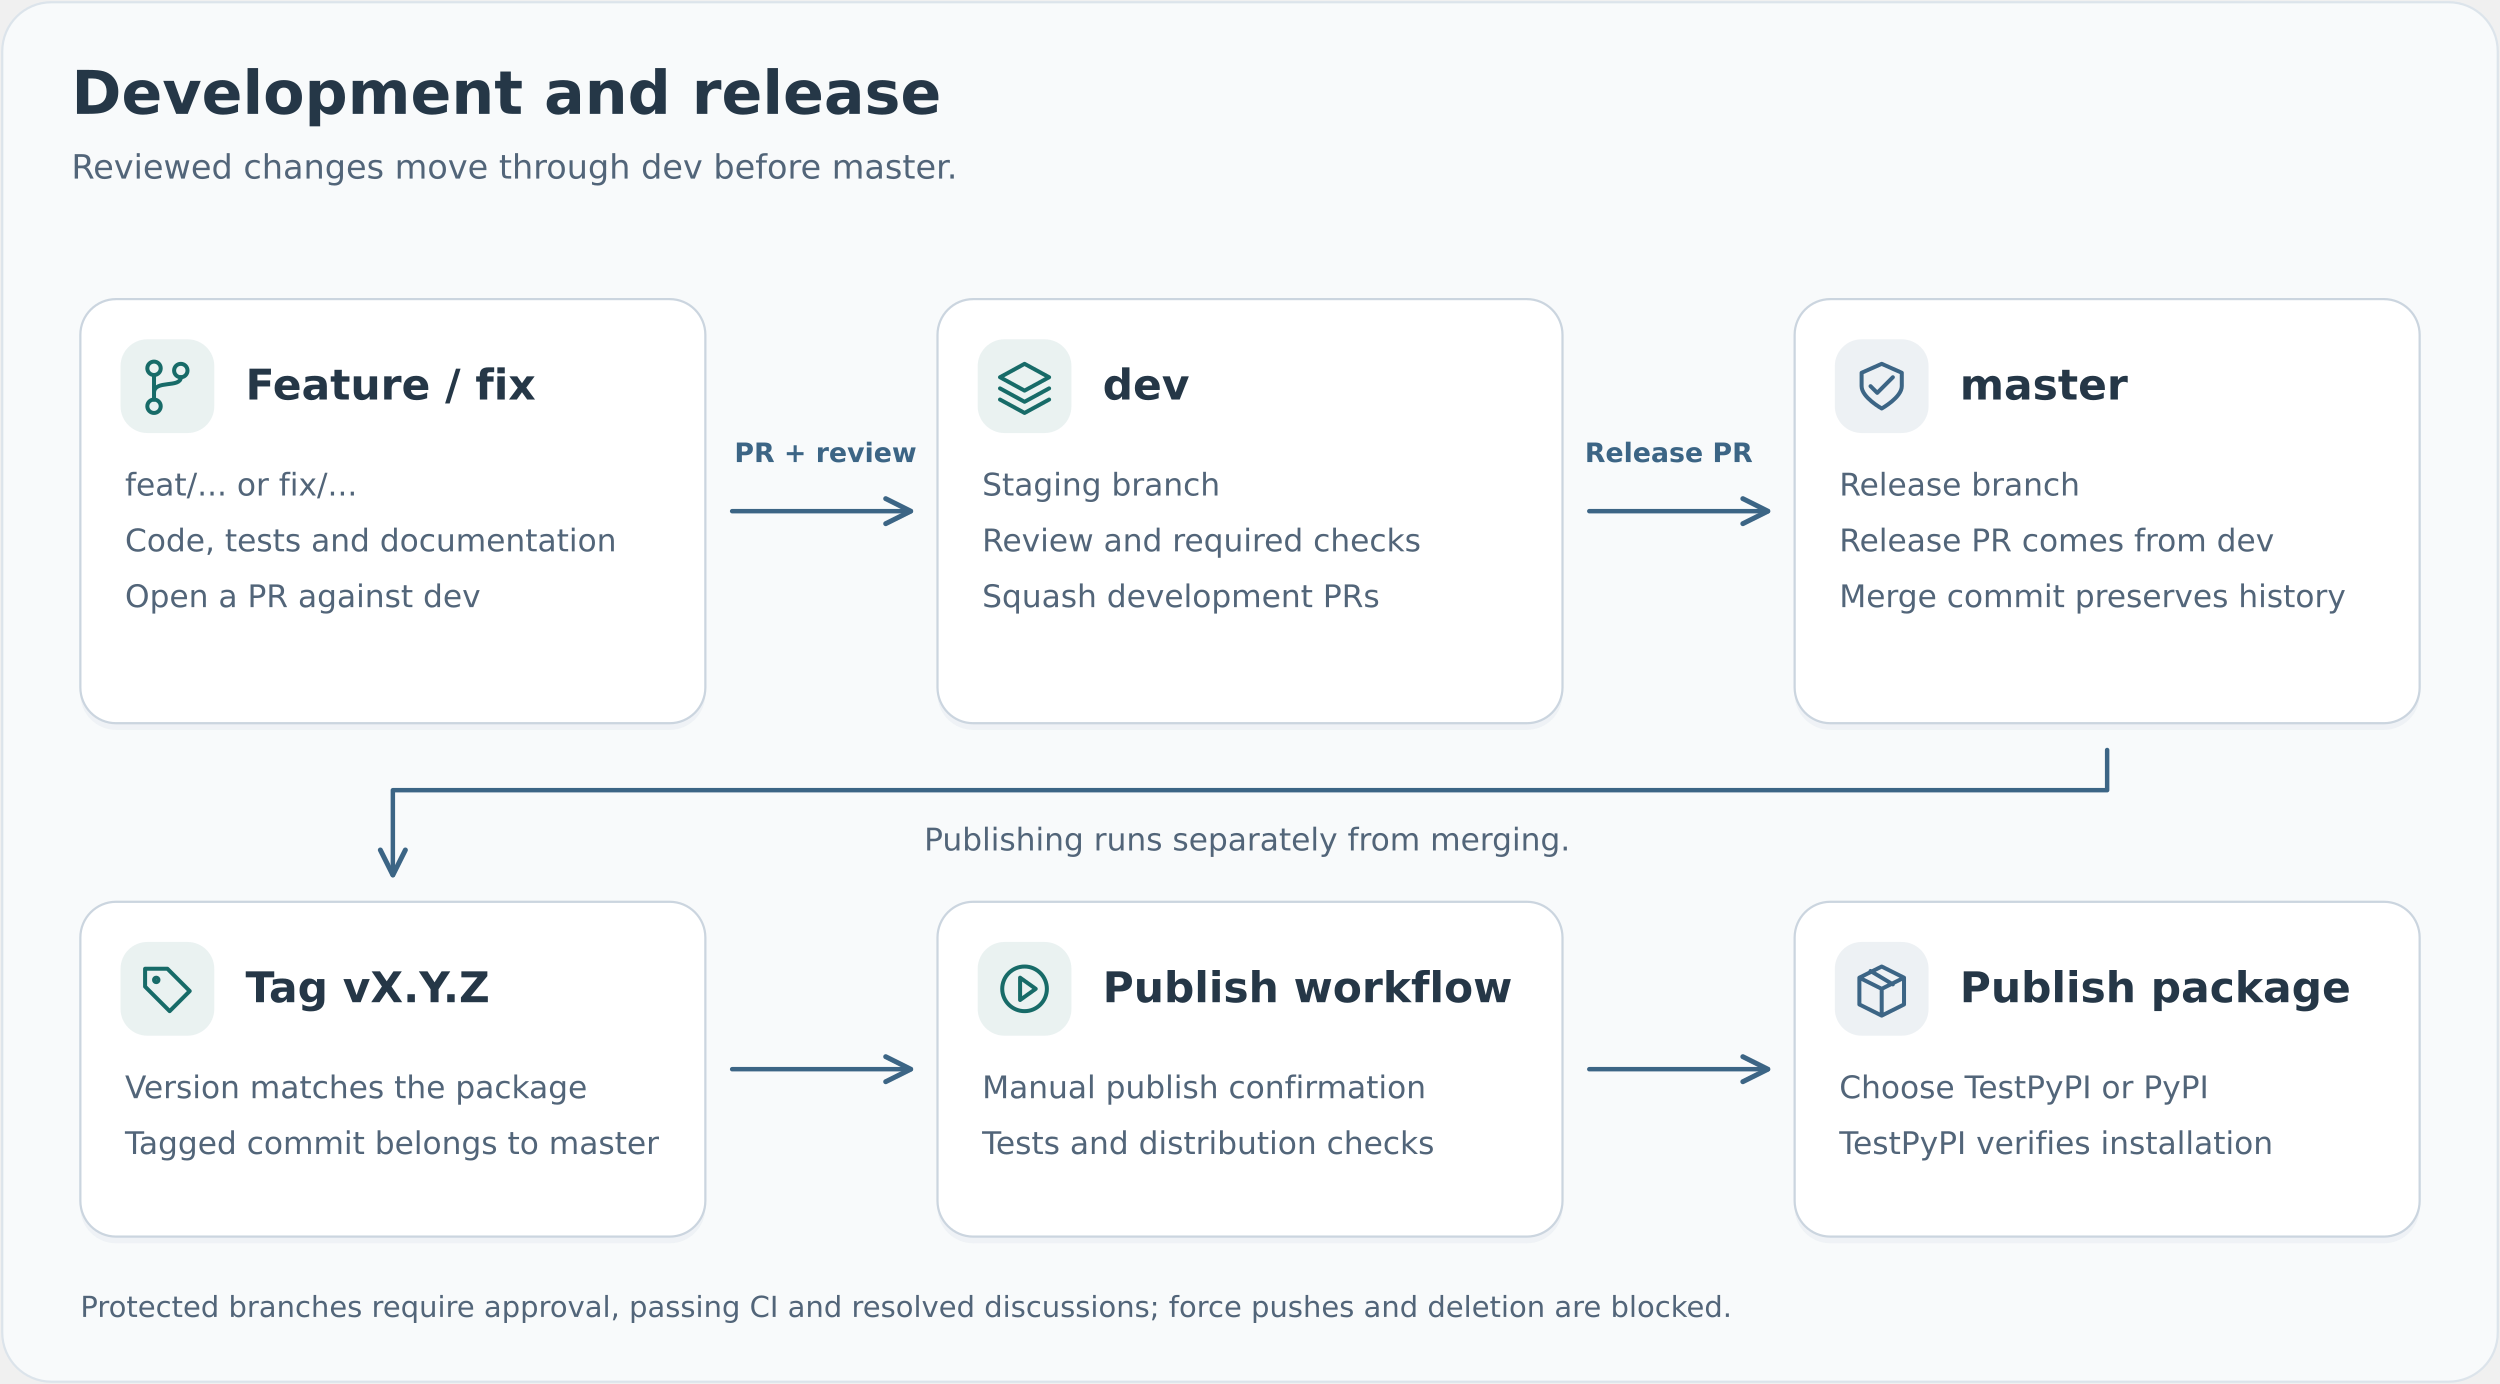
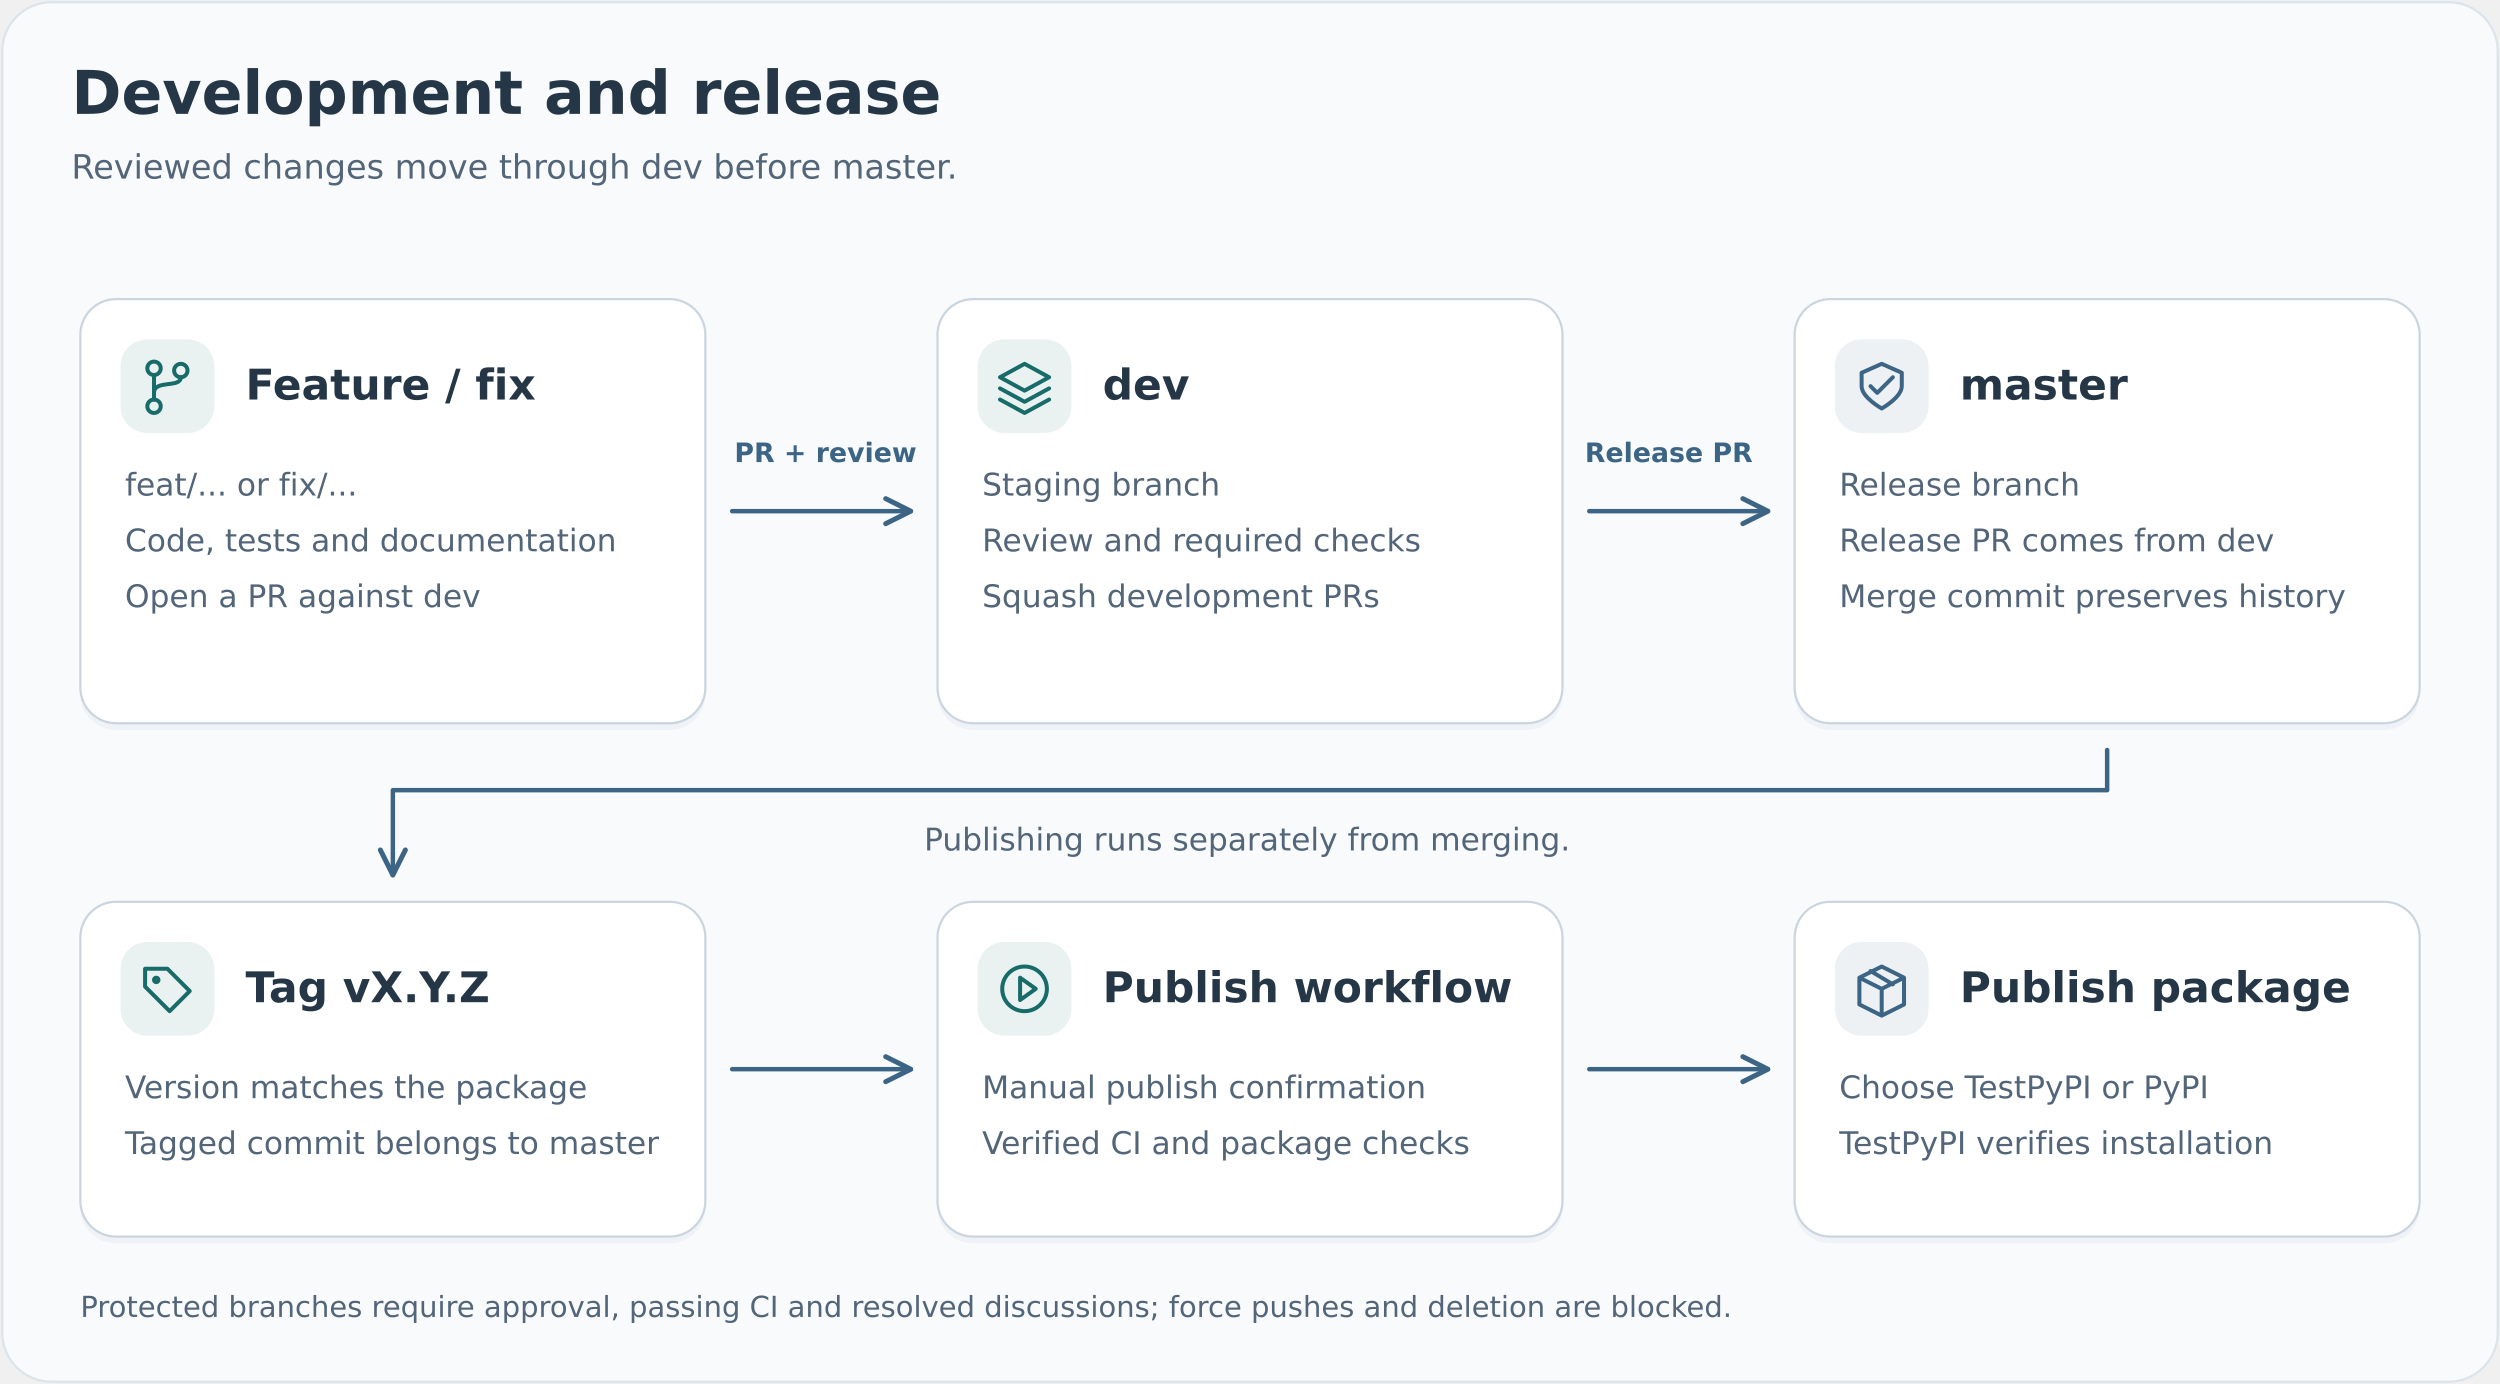
<svg xmlns="http://www.w3.org/2000/svg" width="1120" height="620" viewBox="0 0 1120 620" role="img" aria-labelledby="title description">
  <defs>
    <marker id="arrow" viewBox="0 0 10 10" refX="9" refY="5" markerWidth="7" markerHeight="7" orient="auto-start-reverse">
      <path d="m1 1 8 4-8 4" fill="none" stroke="#3c6585" stroke-width="1.6" stroke-linecap="round" stroke-linejoin="round" />
    </marker>
  </defs>
  <rect x="1" y="1" width="1118" height="618" rx="22" fill="#f8fafb" stroke="#dce4eb" />
  <g font-family="DejaVu Sans, Arial, sans-serif">
    <text x="32" y="51" fill="#253747" font-size="27" font-weight="600">Development and release</text>
    <text x="32" y="80" fill="#526579" font-size="15" font-weight="400">Reviewed changes move through dev before master.</text>
    <rect x="36" y="137" width="280" height="190" rx="16" fill="#e9eef2" opacity=".65" />
    <rect x="36" y="134" width="280" height="190" rx="16" fill="#fff" stroke="#cbd5df" />
    <rect x="54" y="152" width="42" height="42" rx="12" fill="#176b68" opacity=".09" />
    <g transform="translate(63 161)" fill="none" stroke="#176b68" stroke-width="1.8" stroke-linecap="round" stroke-linejoin="round">
      <circle cx="6" cy="4" r="3" />
      <circle cx="18" cy="5" r="3" />
      <circle cx="6" cy="21" r="3" />
      <path d="M6 7v11m0-3c0-6 12-2 12-7" />
    </g>
    <text x="110" y="179" fill="#253747" font-size="19" font-weight="600">Feature / fix</text>
    <text x="56" y="222" fill="#526579" font-size="14" font-weight="400">feat/... or fix/...</text>
    <text x="56" y="247" fill="#526579" font-size="14" font-weight="400">Code, tests and documentation</text>
    <text x="56" y="272" fill="#526579" font-size="14" font-weight="400">Open a PR against dev</text>
    <rect x="420" y="137" width="280" height="190" rx="16" fill="#e9eef2" opacity=".65" />
    <rect x="420" y="134" width="280" height="190" rx="16" fill="#fff" stroke="#cbd5df" />
    <rect x="438" y="152" width="42" height="42" rx="12" fill="#176b68" opacity=".09" />
    <g transform="translate(447 161)" fill="none" stroke="#176b68" stroke-width="1.8" stroke-linecap="round" stroke-linejoin="round">
      <path d="m12 2 11 6-11 6L1 8zm-11 11 11 6 11-6M1 18l11 6 11-6" />
    </g>
    <text x="494" y="179" fill="#253747" font-size="19" font-weight="600">dev</text>
    <text x="440" y="222" fill="#526579" font-size="14" font-weight="400">Staging branch</text>
    <text x="440" y="247" fill="#526579" font-size="14" font-weight="400">Review and required checks</text>
    <text x="440" y="272" fill="#526579" font-size="14" font-weight="400">Squash development PRs</text>
    <rect x="804" y="137" width="280" height="190" rx="16" fill="#e9eef2" opacity=".65" />
    <rect x="804" y="134" width="280" height="190" rx="16" fill="#fff" stroke="#cbd5df" />
    <rect x="822" y="152" width="42" height="42" rx="12" fill="#3c6585" opacity=".09" />
    <g transform="translate(831 161)" fill="none" stroke="#3c6585" stroke-width="1.8" stroke-linecap="round" stroke-linejoin="round">
      <path d="M12 2 3 6v6c0 5 9 10 9 10s9-5 9-10V6z" />
      <path d="m7 12 3 3 7-7" />
    </g>
    <text x="878" y="179" fill="#253747" font-size="19" font-weight="600">master</text>
    <text x="824" y="222" fill="#526579" font-size="14" font-weight="400">Release branch</text>
    <text x="824" y="247" fill="#526579" font-size="14" font-weight="400">Release PR comes from dev</text>
    <text x="824" y="272" fill="#526579" font-size="14" font-weight="400">Merge commit preserves history</text>
    <path d="M328 229H408" fill="none" stroke="#3c6585" stroke-width="2" stroke-linecap="round" stroke-linejoin="round" marker-end="url(#arrow)" />
    <path d="M712 229H792" fill="none" stroke="#3c6585" stroke-width="2" stroke-linecap="round" stroke-linejoin="round" marker-end="url(#arrow)" />
    <text x="329" y="207" fill="#3c6585" font-size="12" font-weight="600">PR + review</text>
    <text x="710" y="207" fill="#3c6585" font-size="12" font-weight="600">Release PR</text>
    <path d="M944 336V354H176V392" fill="none" stroke="#3c6585" stroke-width="2" stroke-linecap="round" stroke-linejoin="round" marker-end="url(#arrow)" />
    <text x="414" y="381" fill="#526579" font-size="14" font-weight="400">Publishing runs separately from merging.</text>
    <rect x="36" y="407" width="280" height="150" rx="16" fill="#e9eef2" opacity=".65" />
    <rect x="36" y="404" width="280" height="150" rx="16" fill="#fff" stroke="#cbd5df" />
    <rect x="54" y="422" width="42" height="42" rx="12" fill="#176b68" opacity=".09" />
    <g transform="translate(63 431)" fill="none" stroke="#176b68" stroke-width="1.8" stroke-linecap="round" stroke-linejoin="round">
      <path d="M2 3h10l10 10-9 9L2 11z" />
      <circle cx="7" cy="8" r="1" />
    </g>
    <text x="110" y="449" fill="#253747" font-size="19" font-weight="600">Tag vX.Y.Z</text>
    <text x="56" y="492" fill="#526579" font-size="14" font-weight="400">Version matches the package</text>
    <text x="56" y="517" fill="#526579" font-size="14" font-weight="400">Tagged commit belongs to master</text>
    <rect x="420" y="407" width="280" height="150" rx="16" fill="#e9eef2" opacity=".65" />
    <rect x="420" y="404" width="280" height="150" rx="16" fill="#fff" stroke="#cbd5df" />
    <rect x="438" y="422" width="42" height="42" rx="12" fill="#176b68" opacity=".09" />
    <g transform="translate(447 431)" fill="none" stroke="#176b68" stroke-width="1.8" stroke-linecap="round" stroke-linejoin="round">
      <circle cx="12" cy="12" r="10" />
      <path d="m10 7 7 5-7 5z" />
    </g>
    <text x="494" y="449" fill="#253747" font-size="19" font-weight="600">Publish workflow</text>
    <text x="440" y="492" fill="#526579" font-size="14" font-weight="400">Manual publish confirmation</text>
-     <text x="440" y="517" fill="#526579" font-size="14" font-weight="400">Tests and distribution checks</text>
+     <text x="440" y="517" fill="#526579" font-size="14" font-weight="400">Verified CI and package checks</text>
    <rect x="804" y="407" width="280" height="150" rx="16" fill="#e9eef2" opacity=".65" />
    <rect x="804" y="404" width="280" height="150" rx="16" fill="#fff" stroke="#cbd5df" />
    <rect x="822" y="422" width="42" height="42" rx="12" fill="#3c6585" opacity=".09" />
    <g transform="translate(831 431)" fill="none" stroke="#3c6585" stroke-width="1.8" stroke-linecap="round" stroke-linejoin="round">
      <path d="m12 2 10 5v12l-10 5L2 19V7zm0 10v12M2 7l10 5 10-5M7 4l10 6" />
    </g>
    <text x="878" y="449" fill="#253747" font-size="19" font-weight="600">Publish package</text>
    <text x="824" y="492" fill="#526579" font-size="14" font-weight="400">Choose TestPyPI or PyPI</text>
    <text x="824" y="517" fill="#526579" font-size="14" font-weight="400">TestPyPI verifies installation</text>
    <path d="M328 479H408" fill="none" stroke="#3c6585" stroke-width="2" stroke-linecap="round" stroke-linejoin="round" marker-end="url(#arrow)" />
    <path d="M712 479H792" fill="none" stroke="#3c6585" stroke-width="2" stroke-linecap="round" stroke-linejoin="round" marker-end="url(#arrow)" />
    <text x="36" y="590" fill="#526579" font-size="13" font-weight="400">Protected branches require approval, passing CI and resolved discussions; force pushes and deletion are blocked.</text>
  </g>
</svg>
